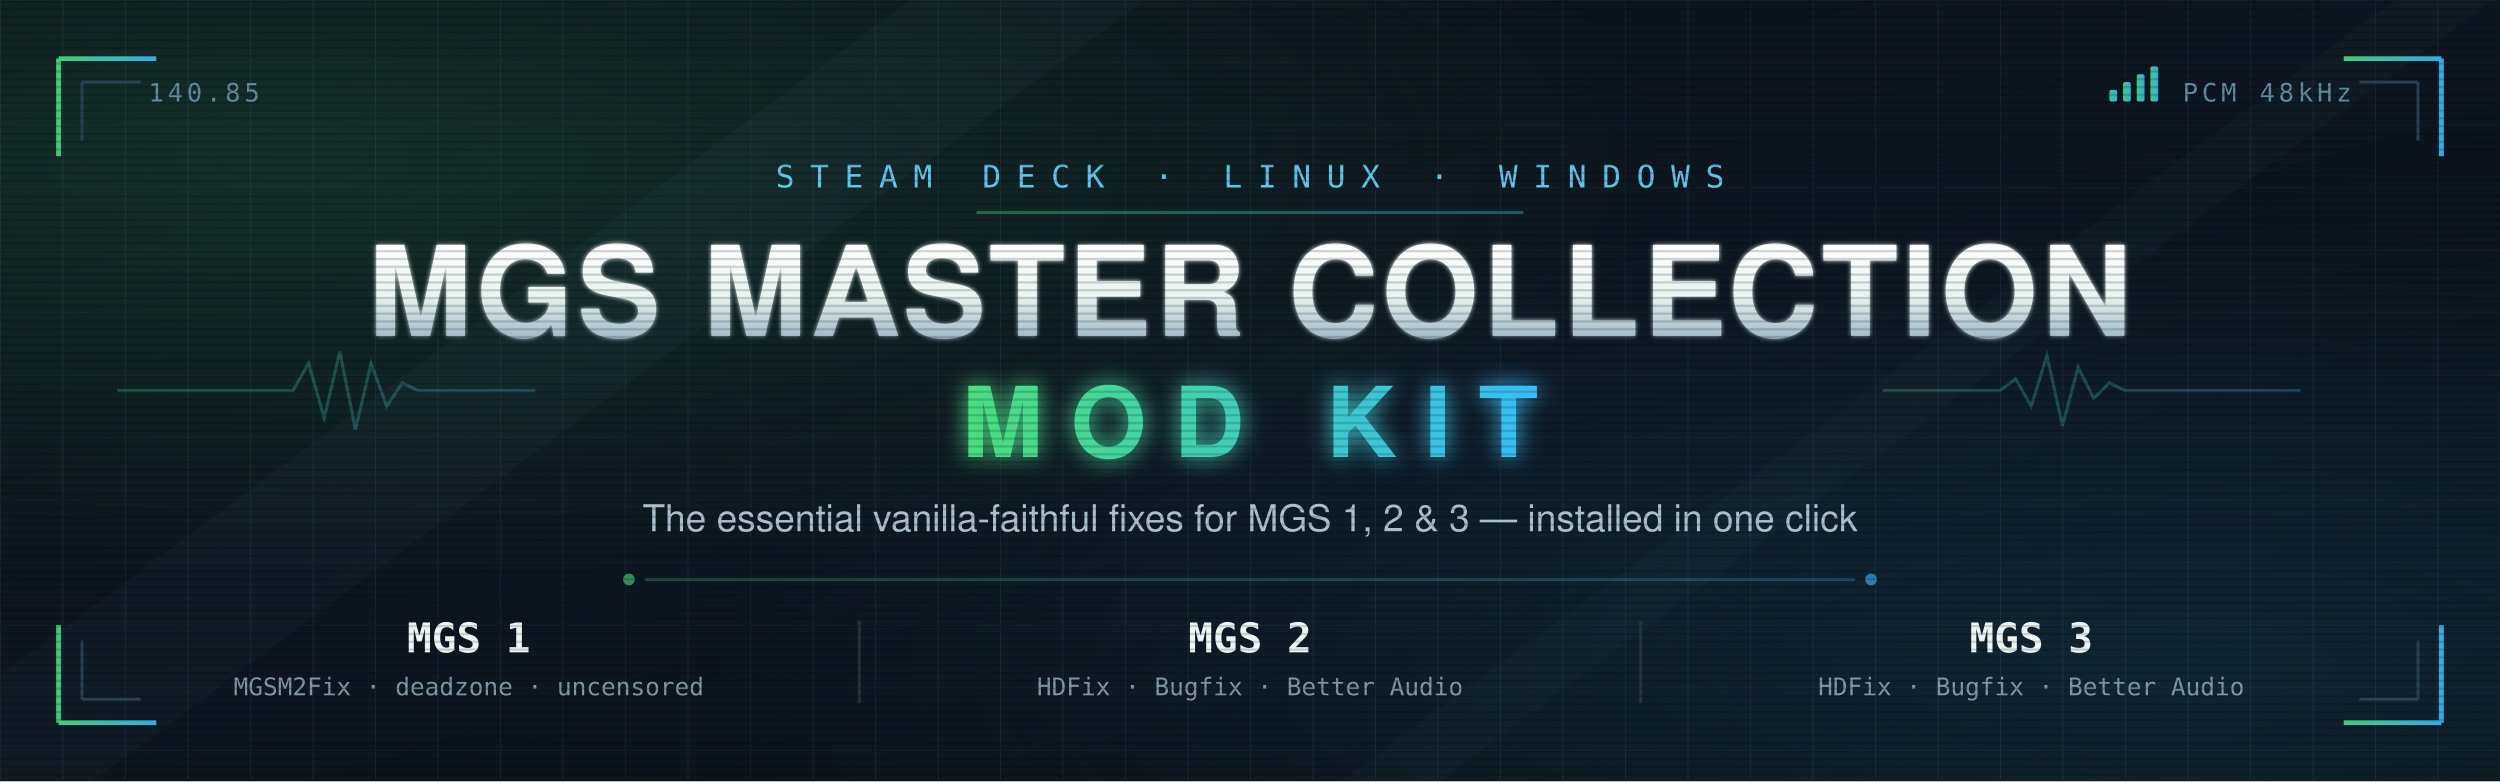
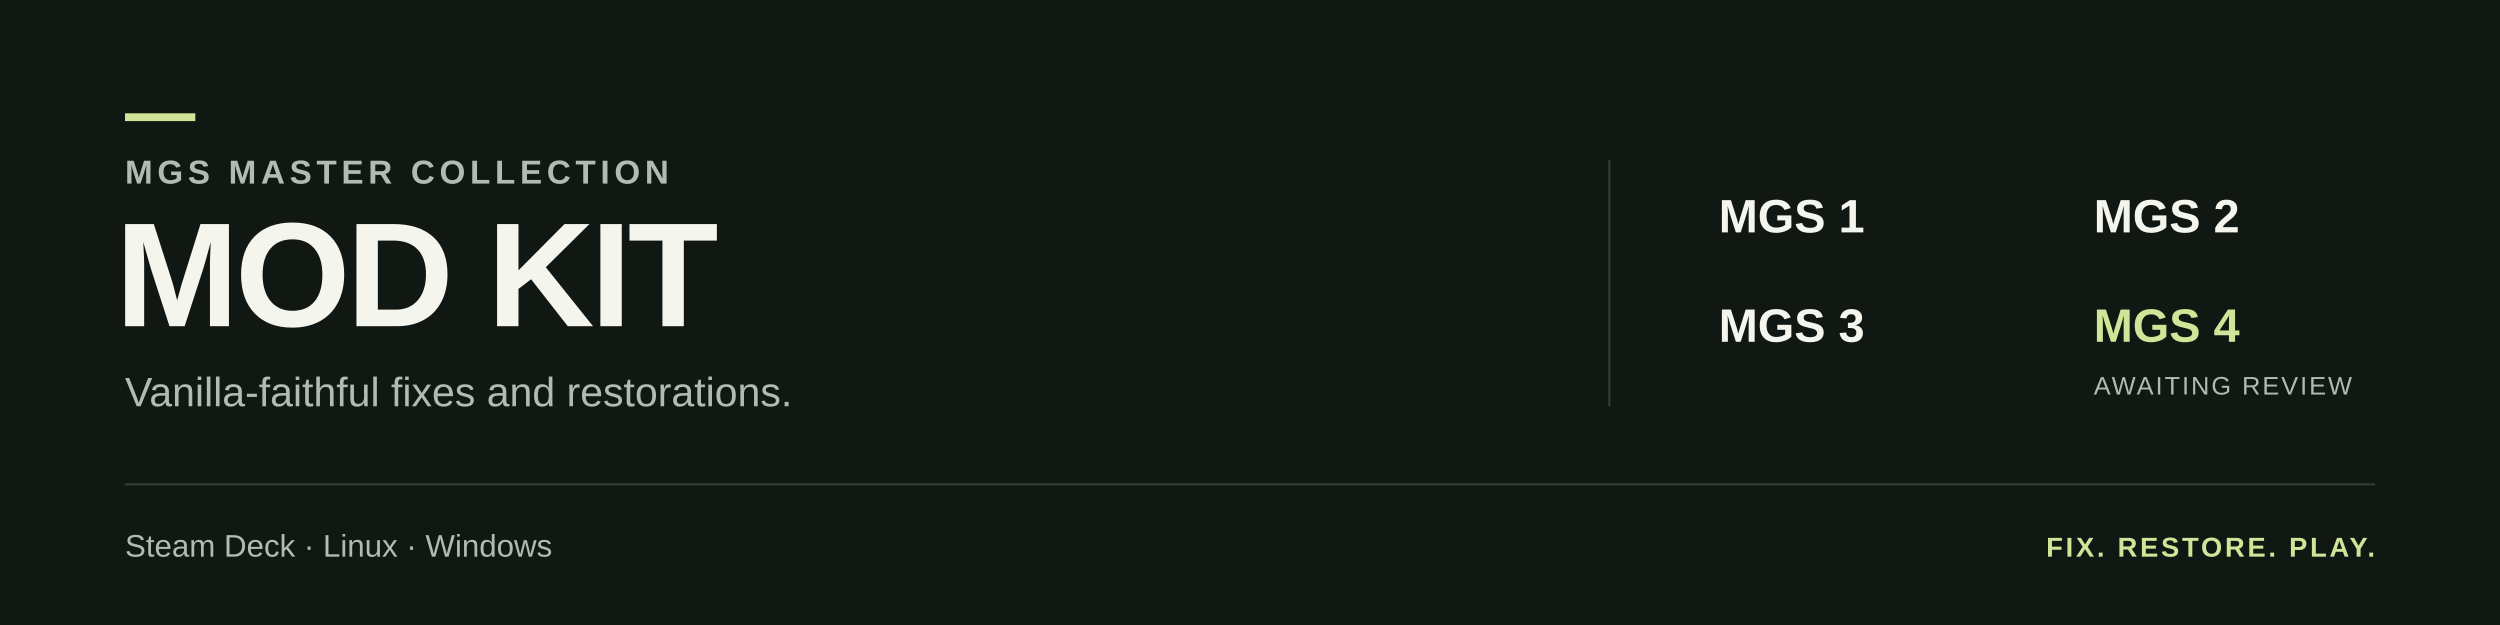
- <svg xmlns="http://www.w3.org/2000/svg" viewBox="0 0 1280 400" role="img" aria-label="MGS Master Collection Mod Kit — vanilla-faithful fixes for Steam Deck, Linux and Windows">
-   <defs>
-     <linearGradient id="bg" x1="0" y1="0" x2="1" y2="1">
-       <stop offset="0" stop-color="#0b1219" />
-       <stop offset="0.5" stop-color="#0d1620" />
-       <stop offset="1" stop-color="#090d12" />
-     </linearGradient>
-     <radialGradient id="gloL" cx="0.12" cy="0.2" r="0.55">
-       <stop offset="0" stop-color="#4ade80" stop-opacity="0.14" />
-       <stop offset="1" stop-color="#4ade80" stop-opacity="0" />
-     </radialGradient>
-     <radialGradient id="gloR" cx="0.88" cy="0.85" r="0.6">
-       <stop offset="0" stop-color="#38bdf8" stop-opacity="0.13" />
-       <stop offset="1" stop-color="#38bdf8" stop-opacity="0" />
-     </radialGradient>
-     <linearGradient id="accent" x1="0" y1="0" x2="1" y2="0">
-       <stop offset="0" stop-color="#4ade80" />
-       <stop offset="1" stop-color="#38bdf8" />
-     </linearGradient>
-     <linearGradient id="titleSheen" x1="0" y1="0" x2="0" y2="1">
-       <stop offset="0" stop-color="#ffffff" />
-       <stop offset="0.55" stop-color="#e8f4f0" />
-       <stop offset="1" stop-color="#9fb8c6" />
-     </linearGradient>
-     <pattern id="grid" width="32" height="32" patternUnits="userSpaceOnUse">
-       <path d="M32 0H0V32" fill="none" stroke="#1c2a36" stroke-width="1" opacity="0.6" />
-     </pattern>
-     <pattern id="scan" width="4" height="4" patternUnits="userSpaceOnUse">
-       <rect width="4" height="1.2" y="0" fill="#000000" opacity="0.16" />
-     </pattern>
-     <filter id="glow" x="-40%" y="-40%" width="180%" height="180%">
-       <feGaussianBlur stdDeviation="6" result="b" />
-       <feMerge>
-         <feMergeNode in="b" />
-         <feMergeNode in="SourceGraphic" />
-       </feMerge>
-     </filter>
-     <filter id="soft" x="-30%" y="-30%" width="160%" height="160%">
-       <feGaussianBlur stdDeviation="1.1" result="b" />
-       <feMerge>
-         <feMergeNode in="b" />
-         <feMergeNode in="SourceGraphic" />
-       </feMerge>
-     </filter>
-   </defs>
-   <rect width="1280" height="400" fill="url(#bg)" />
-   <rect width="1280" height="400" fill="url(#grid)" />
-   <rect width="1280" height="400" fill="url(#gloL)" />
-   <rect width="1280" height="400" fill="url(#gloR)" />
-   <path d="M-100 420 L520 -40 L640 -40 L20 420 Z" fill="#8ee7ff" opacity="0.03" />
-   <path d="M660 420 L1280 -40 L1330 -40 L710 420 Z" fill="#8ee7ff" opacity="0.02" />
-   <g stroke="url(#accent)" stroke-width="1.6" fill="none" opacity="0.28">
-     <path d="M60 200 h90 l8 -14 8 28 8 -34 8 40 8 -34 8 22 8 -12 8 4 h60" />
-     <path d="M964 200 h60 l8 -6 8 14 8 -26 8 36 8 -30 8 16 8 -8 8 4 h90" />
+ <svg xmlns="http://www.w3.org/2000/svg" width="1280" height="320" viewBox="0 0 1280 320" role="img" aria-labelledby="title description">
+   <rect width="1280" height="320" fill="#111713" />
+   <rect x="64" y="58" width="36" height="4" fill="#d0e598" />
+   <g font-family="Arial, Helvetica, sans-serif">
+     <text x="64" y="94" font-size="17" font-weight="600" letter-spacing="2.4" fill="#afbbb3">MGS MASTER COLLECTION</text>
+     <text x="59" y="167" font-size="76" font-weight="800" letter-spacing="-2" fill="#f4f5ed">MOD KIT</text>
+     <text x="64" y="208" font-size="21" fill="#afbbb3">Vanilla-faithful fixes and restorations.</text>
+     <path d="M824 82V208" stroke="#344137" stroke-width="1" />
+     <g font-size="24" font-weight="600" fill="#f4f5ed">
+       <text x="880" y="119">MGS 1</text>
+       <text x="1072" y="119">MGS 2</text>
+       <text x="880" y="175">MGS 3</text>
+       <text x="1072" y="175" fill="#d0e598">MGS 4</text>
+     </g>
+     <text x="1072" y="202" font-size="13" letter-spacing="1" fill="#afbbb3">AWAITING REVIEW</text>
+     <path d="M64 248H1216" stroke="#344137" stroke-width="1" />
+     <text x="64" y="285" font-size="16" fill="#afbbb3">Steam Deck · Linux · Windows</text>
+     <text x="1216" y="285" text-anchor="end" font-size="14" font-weight="600" letter-spacing="1.4" fill="#d0e598">FIX. RESTORE. PLAY.</text>
  </g>
-   <g stroke="url(#accent)" stroke-width="2.5" fill="none" opacity="0.9">
-     <path d="M30 30 h50 M30 30 v50" />
-     <path d="M1250 30 h-50 M1250 30 v50" />
-     <path d="M30 370 h50 M30 370 v-50" />
-     <path d="M1250 370 h-50 M1250 370 v-50" />
-   </g>
-   <g stroke="#274253" stroke-width="1.5" fill="none">
-     <path d="M42 42 h30 M42 42 v30" />
-     <path d="M1238 42 h-30 M1238 42 v30" />
-     <path d="M42 358 h30 M42 358 v-30" />
-     <path d="M1238 358 h-30 M1238 358 v-30" />
-   </g>
-   <g font-family="ui-monospace,Menlo,Consolas,monospace" fill="#5f8ba0">
-     <text x="76" y="52" font-size="13" letter-spacing="2">140.85</text>
-     <text x="1204" y="52" font-size="13" letter-spacing="2" text-anchor="end">PCM 48kHz</text>
-   </g>
-   <g fill="url(#accent)" opacity="0.9">
-     <rect x="1080" y="46" width="4" height="6" rx="1" />
-     <rect x="1087" y="42" width="4" height="10" rx="1" />
-     <rect x="1094" y="38" width="4" height="14" rx="1" />
-     <rect x="1101" y="34" width="4" height="18" rx="1" />
-   </g>
-   <text x="640" y="96" text-anchor="middle" font-family="ui-monospace,Menlo,Consolas,monospace" font-size="16" letter-spacing="8" fill="#6bd6ff" opacity="0.9">STEAM DECK · LINUX · WINDOWS</text>
-   <rect x="500" y="108" width="280" height="1.5" fill="url(#accent)" opacity="0.45" />
-   <text x="640" y="172" text-anchor="middle" font-family="Segoe UI,Helvetica,Arial,sans-serif" font-size="64" font-weight="800" letter-spacing="2" fill="url(#titleSheen)" filter="url(#soft)">MGS MASTER COLLECTION</text>
-   <text x="640" y="234" text-anchor="middle" font-family="Segoe UI,Helvetica,Arial,sans-serif" font-size="50" font-weight="800" letter-spacing="14" fill="url(#accent)" filter="url(#glow)">MOD KIT</text>
-   <text x="640" y="272" text-anchor="middle" font-family="Segoe UI,Helvetica,Arial,sans-serif" font-size="19" fill="#a9bfcc">The essential vanilla-faithful fixes for MGS 1, 2 &amp; 3 — installed in one click</text>
-   <g opacity="0.6">
-     <rect x="330" y="296" width="620" height="1.5" rx="1" fill="url(#accent)" opacity="0.5" />
-     <circle cx="322" cy="296.7" r="3" fill="#4ade80" />
-     <circle cx="958" cy="296.7" r="3" fill="#38bdf8" />
-   </g>
-   <g font-family="ui-monospace,Menlo,Consolas,monospace">
-     <g text-anchor="middle">
-       <text x="240" y="334" font-size="21" font-weight="700" fill="#eef6f4">MGS 1</text>
-       <text x="240" y="356" font-size="12.5" fill="#7f96a5">MGSM2Fix · deadzone · uncensored</text>
-     </g>
-     <g text-anchor="middle">
-       <text x="640" y="334" font-size="21" font-weight="700" fill="#eef6f4">MGS 2</text>
-       <text x="640" y="356" font-size="12.5" fill="#7f96a5">HDFix · Bugfix · Better Audio</text>
-     </g>
-     <g text-anchor="middle">
-       <text x="1040" y="334" font-size="21" font-weight="700" fill="#eef6f4">MGS 3</text>
-       <text x="1040" y="356" font-size="12.5" fill="#7f96a5">HDFix · Bugfix · Better Audio</text>
-     </g>
-   </g>
-   <g stroke="#24333f" stroke-width="1.5">
-     <line x1="440" y1="318" x2="440" y2="360" />
-     <line x1="840" y1="318" x2="840" y2="360" />
-   </g>
-   <rect width="1280" height="400" fill="url(#scan)" />
</svg>
